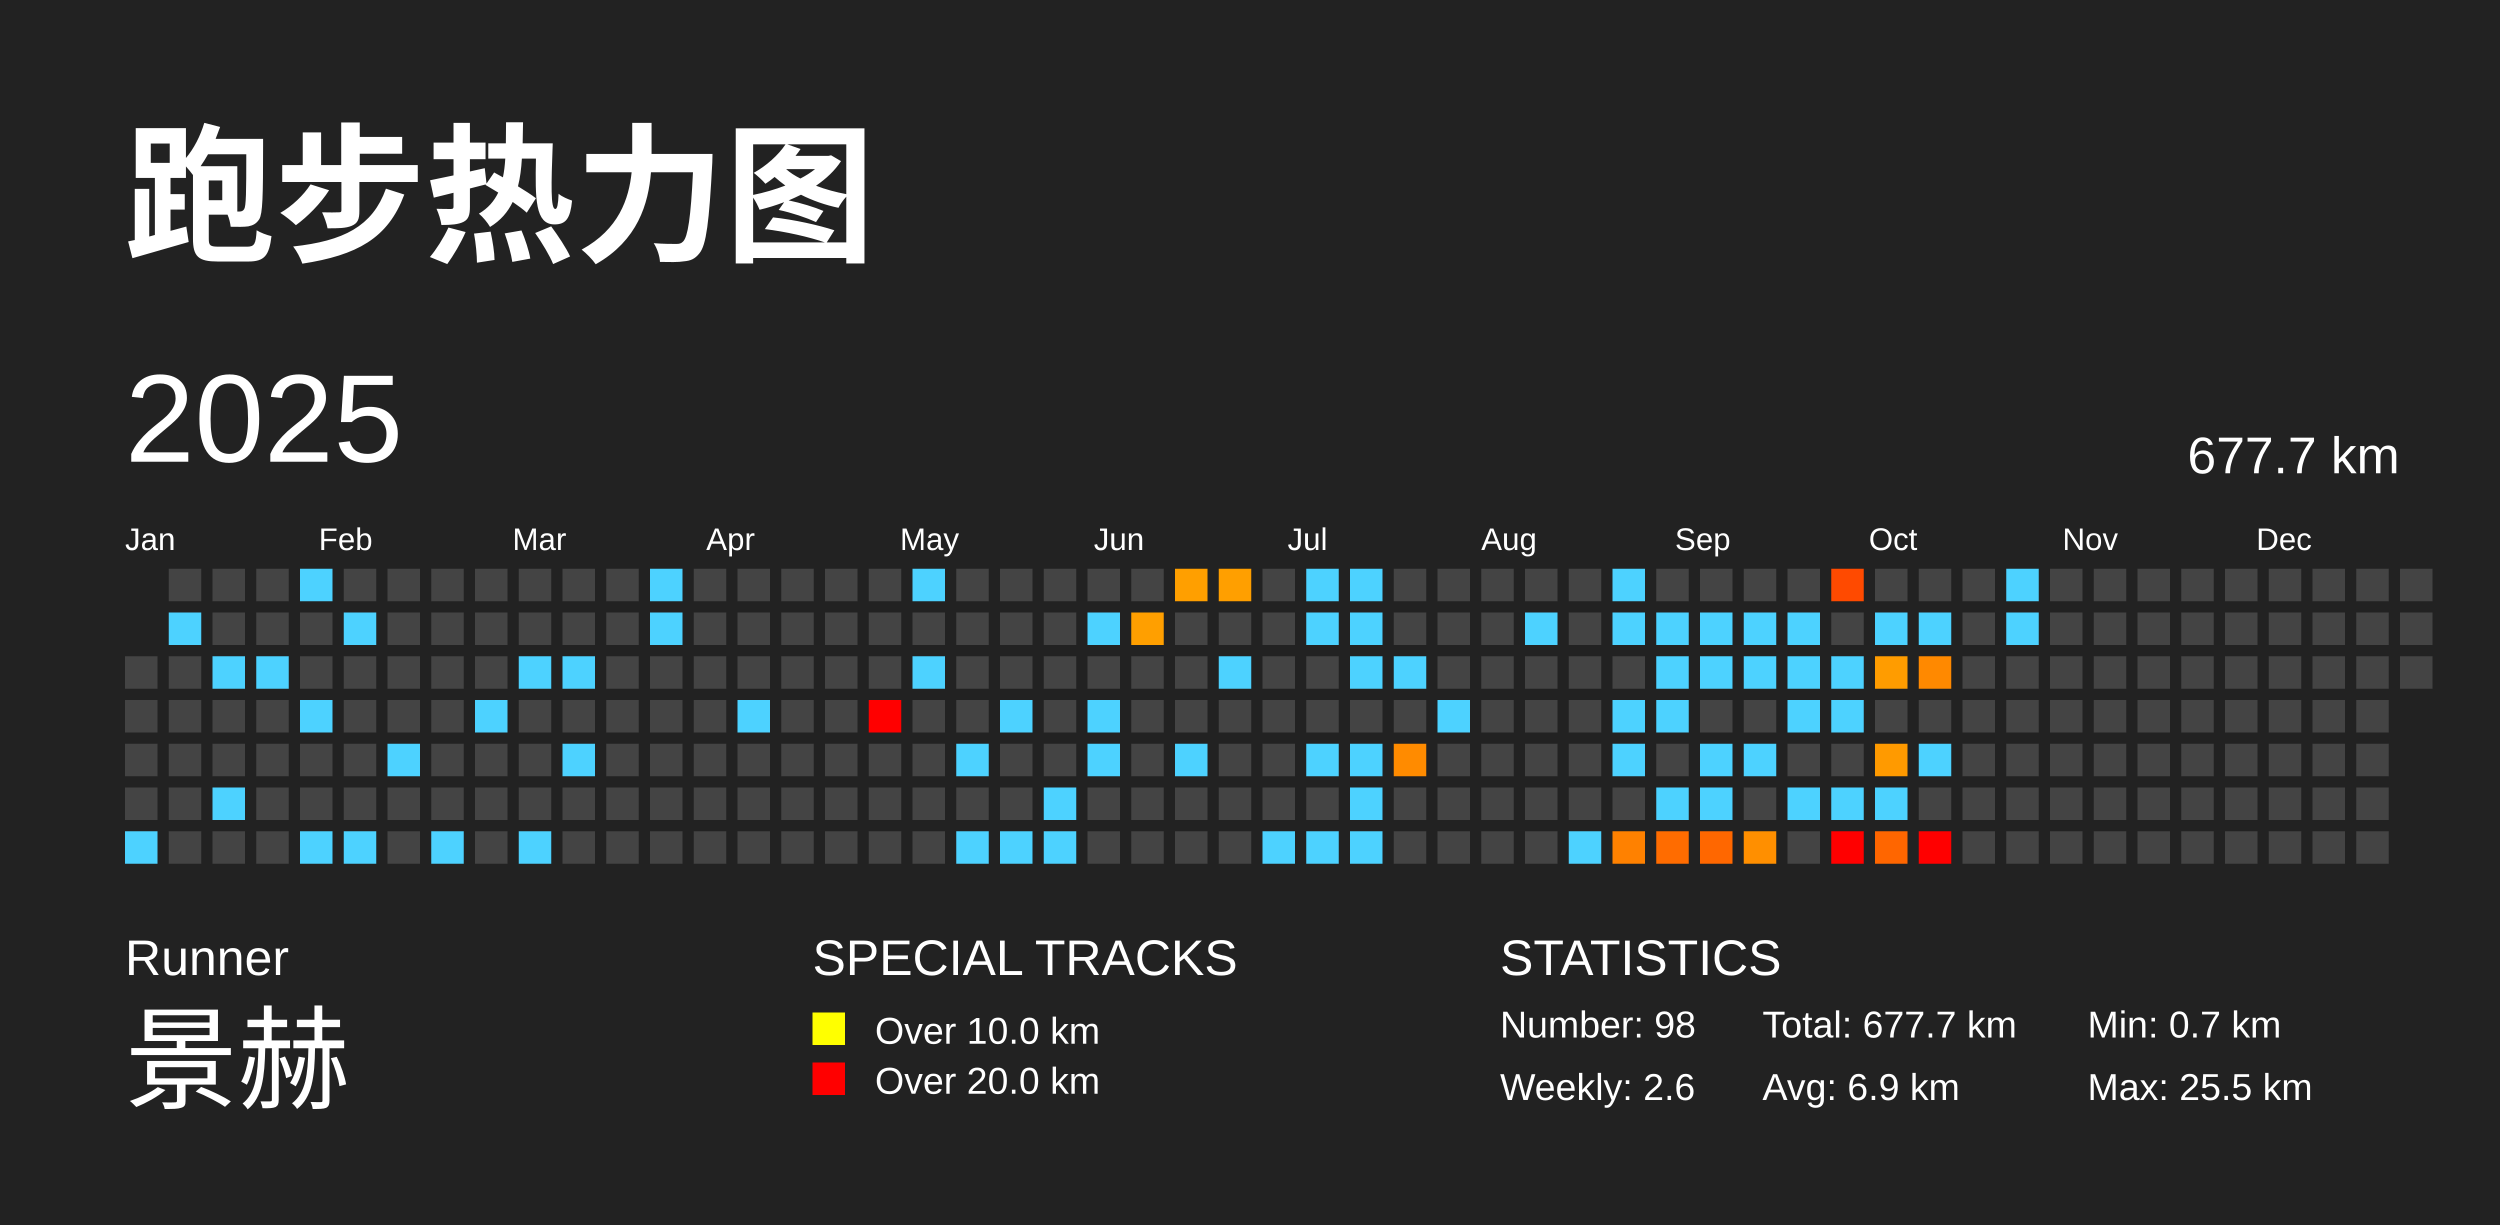
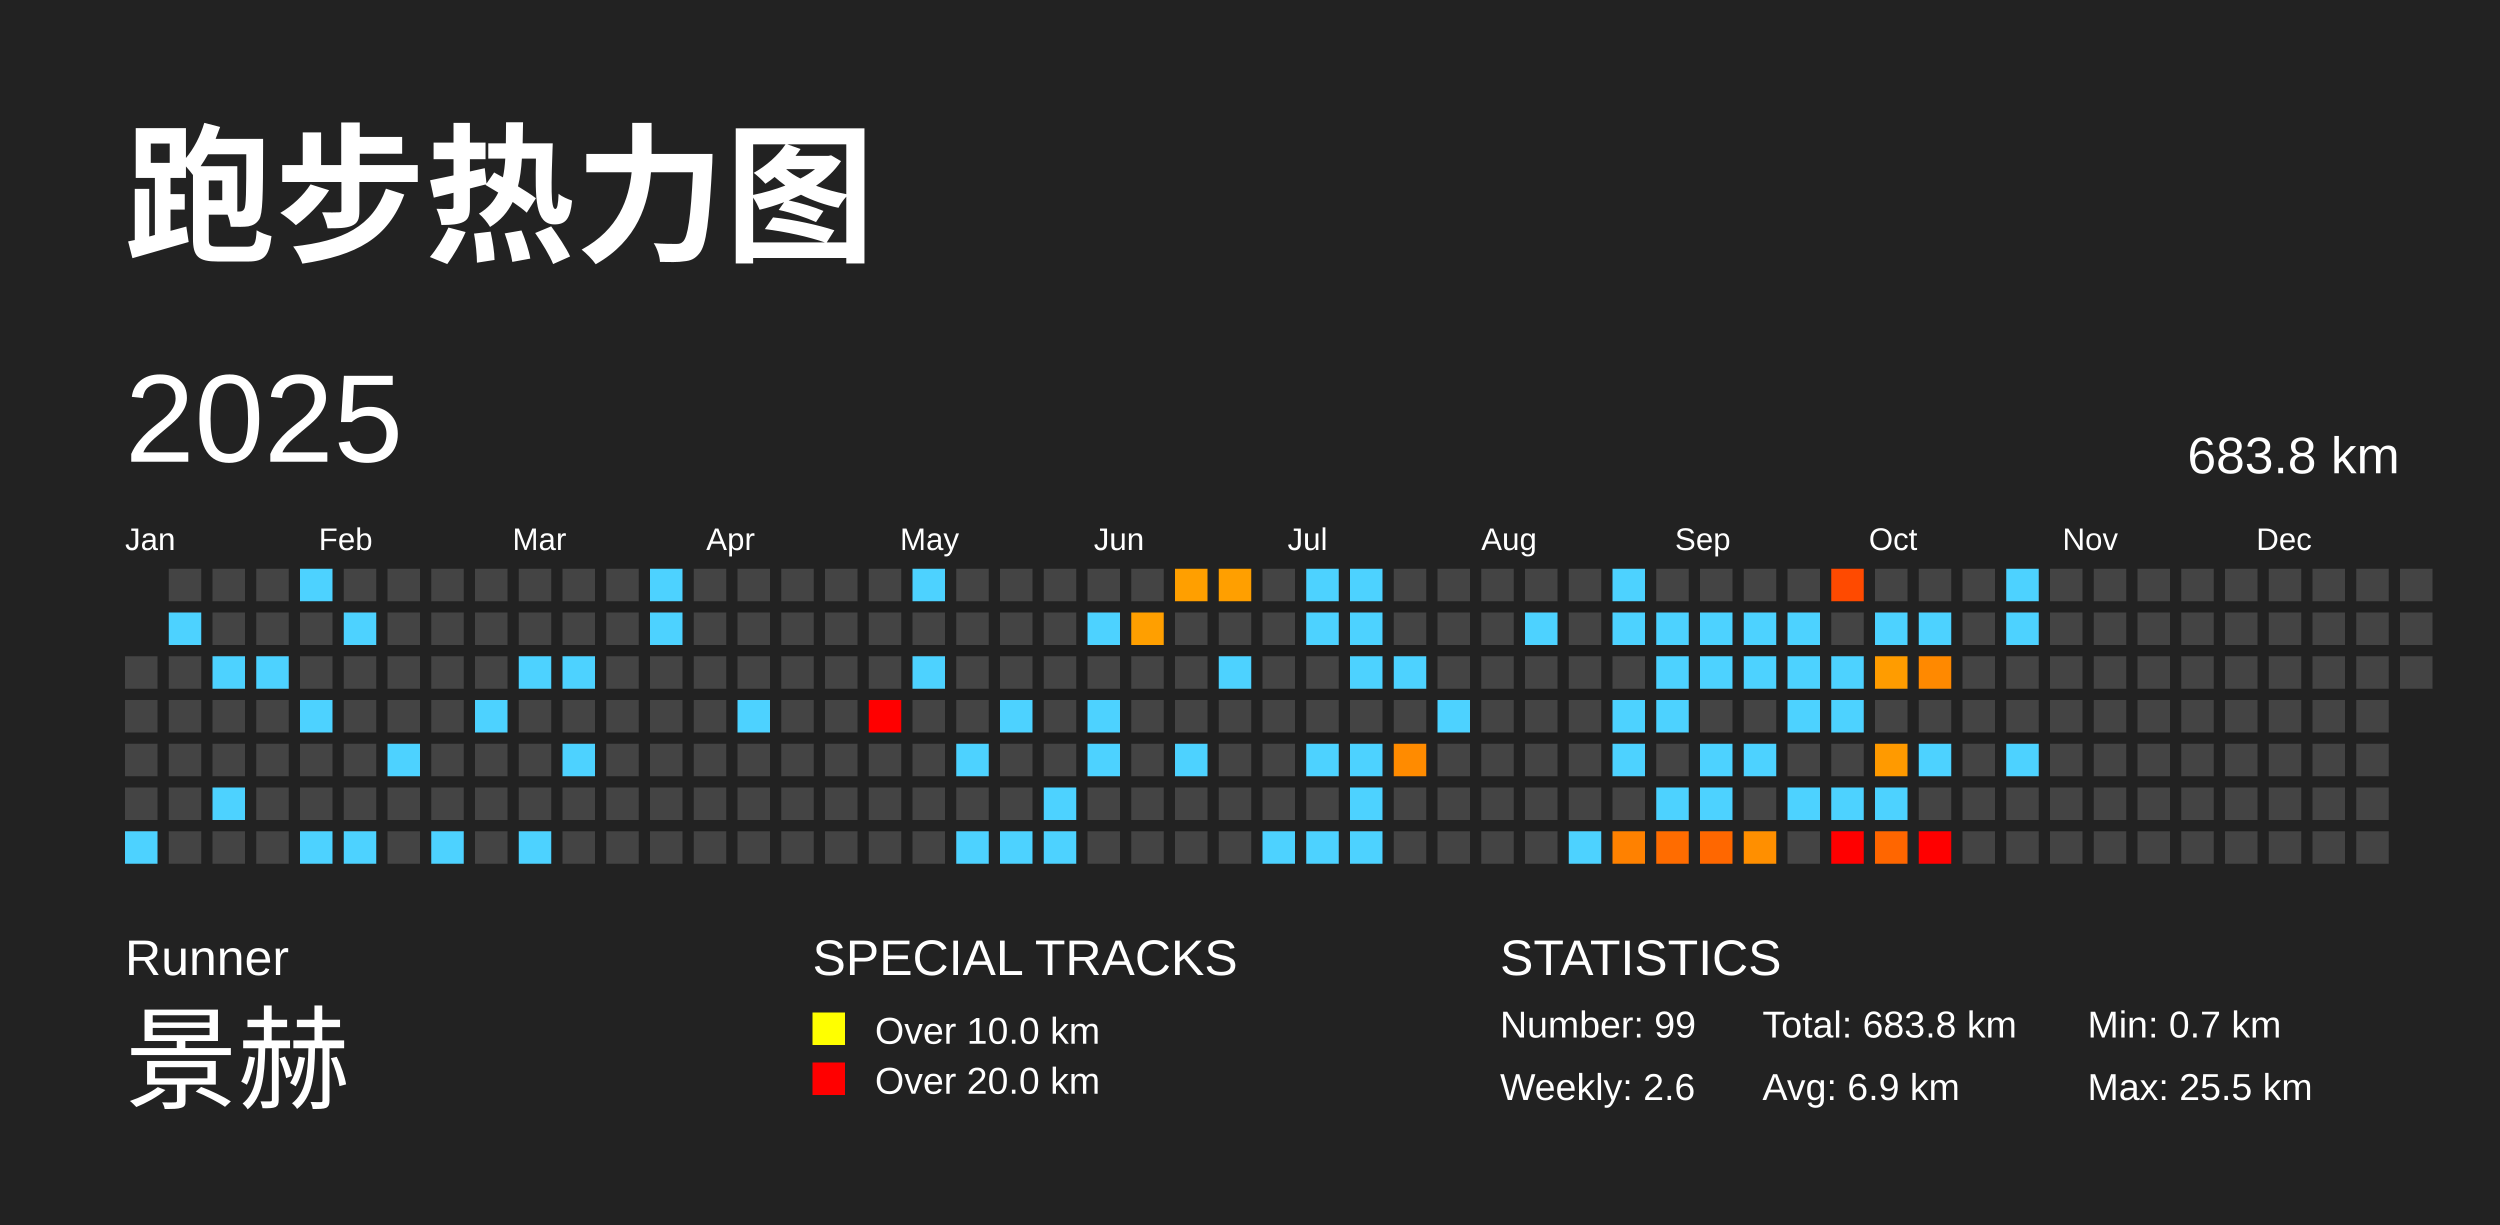
<svg xmlns="http://www.w3.org/2000/svg" baseProfile="full" height="98mm" version="1.1" viewBox="0,0,200,98" width="200mm">
  <defs />
  <rect fill="#222222" height="98" width="200" x="0" y="0" />
  <text fill="#FFFFFF" style="font-size:12px; font-family:Arial; font-weight:bold;" x="10" y="20">跑步热力图</text>
  <text fill="#FFFFFF" style="font-size:4px; font-family:Arial" x="10" y="78">Runner</text>
  <text fill="#FFFFFF" style="font-size:9px; font-family:Arial" x="10" y="88">景赫</text>
  <text fill="#FFFFFF" style="font-size:4px; font-family:Arial" x="65" y="78">SPECIAL TRACKS</text>
  <rect fill="yellow" height="2.6" width="2.6" x="65" y="81" />
  <text fill="#FFFFFF" style="font-size:3px; font-family:Arial" x="70" y="83.5">Over 10.0 km</text>
  <rect fill="red" height="2.6" width="2.6" x="65" y="85" />
  <text fill="#FFFFFF" style="font-size:3px; font-family:Arial" x="70" y="87.5">Over 20.0 km</text>
  <text fill="#FFFFFF" style="font-size:4px; font-family:Arial" x="120" y="78">STATISTICS</text>
-   <text fill="#FFFFFF" style="font-size:3px; font-family:Arial" x="120" y="83">Number: 98</text>
+   <text fill="#FFFFFF" style="font-size:3px; font-family:Arial" x="120" y="83">Number: 99</text>
  <text fill="#FFFFFF" style="font-size:3px; font-family:Arial" x="120" y="88">Weekly: 2.6</text>
-   <text fill="#FFFFFF" style="font-size:3px; font-family:Arial" x="141" y="83">Total: 677.7 km</text>
+   <text fill="#FFFFFF" style="font-size:3px; font-family:Arial" x="141" y="83">Total: 683.8 km</text>
  <text fill="#FFFFFF" style="font-size:3px; font-family:Arial" x="141" y="88">Avg: 6.9 km</text>
  <text fill="#FFFFFF" style="font-size:3px; font-family:Arial" x="167" y="83">Min: 0.7 km</text>
  <text fill="#FFFFFF" style="font-size:3px; font-family:Arial" x="167" y="88">Max: 25.5 km</text>
  <text dominant-baseline="hanging" fill="#FFFFFF" style="font-size:10.0px; font-family:Arial;" x="10" y="30">2025</text>
-   <text dominant-baseline="hanging" fill="#FFFFFF" style="font-size:4.125px; font-family:Arial;" x="175" y="35">677.7 km</text>
+   <text dominant-baseline="hanging" fill="#FFFFFF" style="font-size:4.125px; font-family:Arial;" x="175" y="35">683.8 km</text>
  <text fill="#FFFFFF" style="font-size:2.5px; font-family:Arial" x="10.0" y="44">Jan</text>
  <text fill="#FFFFFF" style="font-size:2.5px; font-family:Arial" x="25.5" y="44">Feb</text>
  <text fill="#FFFFFF" style="font-size:2.5px; font-family:Arial" x="41.0" y="44">Mar</text>
  <text fill="#FFFFFF" style="font-size:2.5px; font-family:Arial" x="56.5" y="44">Apr</text>
  <text fill="#FFFFFF" style="font-size:2.5px; font-family:Arial" x="72.0" y="44">May</text>
  <text fill="#FFFFFF" style="font-size:2.5px; font-family:Arial" x="87.5" y="44">Jun</text>
  <text fill="#FFFFFF" style="font-size:2.5px; font-family:Arial" x="103.0" y="44">Jul</text>
  <text fill="#FFFFFF" style="font-size:2.5px; font-family:Arial" x="118.5" y="44">Aug</text>
  <text fill="#FFFFFF" style="font-size:2.5px; font-family:Arial" x="134.0" y="44">Sep</text>
  <text fill="#FFFFFF" style="font-size:2.5px; font-family:Arial" x="149.5" y="44">Oct</text>
  <text fill="#FFFFFF" style="font-size:2.5px; font-family:Arial" x="165.0" y="44">Nov</text>
  <text fill="#FFFFFF" style="font-size:2.5px; font-family:Arial" x="180.5" y="44">Dec</text>
  <rect fill="#444444" height="2.6" width="2.6" x="10.0" y="52.5" />
  <rect fill="#444444" height="2.6" width="2.6" x="10.0" y="56.0" />
  <rect fill="#444444" height="2.6" width="2.6" x="10.0" y="59.5" />
  <rect fill="#444444" height="2.6" width="2.6" x="10.0" y="63.0" />
  <rect fill="#4dd2ff" height="2.6" width="2.6" x="10.0" y="66.5" />
  <rect fill="#444444" height="2.6" width="2.6" x="13.5" y="45.5" />
  <rect fill="#4dd2ff" height="2.6" width="2.6" x="13.5" y="49.0" />
  <rect fill="#444444" height="2.6" width="2.6" x="13.5" y="52.5" />
  <rect fill="#444444" height="2.6" width="2.6" x="13.5" y="56.0" />
  <rect fill="#444444" height="2.6" width="2.6" x="13.5" y="59.5" />
  <rect fill="#444444" height="2.6" width="2.6" x="13.5" y="63.0" />
  <rect fill="#444444" height="2.6" width="2.6" x="13.5" y="66.5" />
  <rect fill="#444444" height="2.6" width="2.6" x="17.0" y="45.5" />
  <rect fill="#444444" height="2.6" width="2.6" x="17.0" y="49.0" />
  <rect fill="#4dd2ff" height="2.6" width="2.6" x="17.0" y="52.5" />
  <rect fill="#444444" height="2.6" width="2.6" x="17.0" y="56.0" />
  <rect fill="#444444" height="2.6" width="2.6" x="17.0" y="59.5" />
  <rect fill="#4dd2ff" height="2.6" width="2.6" x="17.0" y="63.0" />
  <rect fill="#444444" height="2.6" width="2.6" x="17.0" y="66.5" />
  <rect fill="#444444" height="2.6" width="2.6" x="20.5" y="45.5" />
  <rect fill="#444444" height="2.6" width="2.6" x="20.5" y="49.0" />
  <rect fill="#4dd2ff" height="2.6" width="2.6" x="20.5" y="52.5" />
  <rect fill="#444444" height="2.6" width="2.6" x="20.5" y="56.0" />
  <rect fill="#444444" height="2.6" width="2.6" x="20.5" y="59.5" />
  <rect fill="#444444" height="2.6" width="2.6" x="20.5" y="63.0" />
  <rect fill="#444444" height="2.6" width="2.6" x="20.5" y="66.5" />
  <rect fill="#4dd2ff" height="2.6" width="2.6" x="24.0" y="45.5" />
  <rect fill="#444444" height="2.6" width="2.6" x="24.0" y="49.0" />
  <rect fill="#444444" height="2.6" width="2.6" x="24.0" y="52.5" />
  <rect fill="#4dd2ff" height="2.6" width="2.6" x="24.0" y="56.0" />
  <rect fill="#444444" height="2.6" width="2.6" x="24.0" y="59.5" />
  <rect fill="#444444" height="2.6" width="2.6" x="24.0" y="63.0" />
  <rect fill="#4dd2ff" height="2.6" width="2.6" x="24.0" y="66.5" />
  <rect fill="#444444" height="2.6" width="2.6" x="27.5" y="45.5" />
  <rect fill="#4dd2ff" height="2.6" width="2.6" x="27.5" y="49.0" />
  <rect fill="#444444" height="2.6" width="2.6" x="27.5" y="52.5" />
  <rect fill="#444444" height="2.6" width="2.6" x="27.5" y="56.0" />
  <rect fill="#444444" height="2.6" width="2.6" x="27.5" y="59.5" />
  <rect fill="#444444" height="2.6" width="2.6" x="27.5" y="63.0" />
  <rect fill="#4dd2ff" height="2.6" width="2.6" x="27.5" y="66.5" />
  <rect fill="#444444" height="2.6" width="2.6" x="31.0" y="45.5" />
  <rect fill="#444444" height="2.6" width="2.6" x="31.0" y="49.0" />
  <rect fill="#444444" height="2.6" width="2.6" x="31.0" y="52.5" />
  <rect fill="#444444" height="2.6" width="2.6" x="31.0" y="56.0" />
  <rect fill="#4dd2ff" height="2.6" width="2.6" x="31.0" y="59.5" />
  <rect fill="#444444" height="2.6" width="2.6" x="31.0" y="63.0" />
  <rect fill="#444444" height="2.6" width="2.6" x="31.0" y="66.5" />
  <rect fill="#444444" height="2.6" width="2.6" x="34.5" y="45.5" />
  <rect fill="#444444" height="2.6" width="2.6" x="34.5" y="49.0" />
  <rect fill="#444444" height="2.6" width="2.6" x="34.5" y="52.5" />
  <rect fill="#444444" height="2.6" width="2.6" x="34.5" y="56.0" />
  <rect fill="#444444" height="2.6" width="2.6" x="34.5" y="59.5" />
  <rect fill="#444444" height="2.6" width="2.6" x="34.5" y="63.0" />
  <rect fill="#4dd2ff" height="2.6" width="2.6" x="34.5" y="66.5" />
  <rect fill="#444444" height="2.6" width="2.6" x="38.0" y="45.5" />
  <rect fill="#444444" height="2.6" width="2.6" x="38.0" y="49.0" />
  <rect fill="#444444" height="2.6" width="2.6" x="38.0" y="52.5" />
  <rect fill="#4dd2ff" height="2.6" width="2.6" x="38.0" y="56.0" />
  <rect fill="#444444" height="2.6" width="2.6" x="38.0" y="59.5" />
  <rect fill="#444444" height="2.6" width="2.6" x="38.0" y="63.0" />
  <rect fill="#444444" height="2.6" width="2.6" x="38.0" y="66.5" />
  <rect fill="#444444" height="2.6" width="2.6" x="41.5" y="45.5" />
  <rect fill="#444444" height="2.6" width="2.6" x="41.5" y="49.0" />
  <rect fill="#4dd2ff" height="2.6" width="2.6" x="41.5" y="52.5" />
  <rect fill="#444444" height="2.6" width="2.6" x="41.5" y="56.0" />
  <rect fill="#444444" height="2.6" width="2.6" x="41.5" y="59.5" />
  <rect fill="#444444" height="2.6" width="2.6" x="41.5" y="63.0" />
  <rect fill="#4dd2ff" height="2.6" width="2.6" x="41.5" y="66.5" />
  <rect fill="#444444" height="2.6" width="2.6" x="45.0" y="45.5" />
  <rect fill="#444444" height="2.6" width="2.6" x="45.0" y="49.0" />
  <rect fill="#4dd2ff" height="2.6" width="2.6" x="45.0" y="52.5" />
  <rect fill="#444444" height="2.6" width="2.6" x="45.0" y="56.0" />
  <rect fill="#4dd2ff" height="2.6" width="2.6" x="45.0" y="59.5" />
  <rect fill="#444444" height="2.6" width="2.6" x="45.0" y="63.0" />
  <rect fill="#444444" height="2.6" width="2.6" x="45.0" y="66.5" />
  <rect fill="#444444" height="2.6" width="2.6" x="48.5" y="45.5" />
  <rect fill="#444444" height="2.6" width="2.6" x="48.5" y="49.0" />
  <rect fill="#444444" height="2.6" width="2.6" x="48.5" y="52.5" />
  <rect fill="#444444" height="2.6" width="2.6" x="48.5" y="56.0" />
  <rect fill="#444444" height="2.6" width="2.6" x="48.5" y="59.5" />
  <rect fill="#444444" height="2.6" width="2.6" x="48.5" y="63.0" />
  <rect fill="#444444" height="2.6" width="2.6" x="48.5" y="66.5" />
  <rect fill="#4dd2ff" height="2.6" width="2.6" x="52.0" y="45.5" />
  <rect fill="#4dd2ff" height="2.6" width="2.6" x="52.0" y="49.0" />
  <rect fill="#444444" height="2.6" width="2.6" x="52.0" y="52.5" />
  <rect fill="#444444" height="2.6" width="2.6" x="52.0" y="56.0" />
  <rect fill="#444444" height="2.6" width="2.6" x="52.0" y="59.5" />
  <rect fill="#444444" height="2.6" width="2.6" x="52.0" y="63.0" />
  <rect fill="#444444" height="2.6" width="2.6" x="52.0" y="66.5" />
  <rect fill="#444444" height="2.6" width="2.6" x="55.5" y="45.5" />
  <rect fill="#444444" height="2.6" width="2.6" x="55.5" y="49.0" />
  <rect fill="#444444" height="2.6" width="2.6" x="55.5" y="52.5" />
  <rect fill="#444444" height="2.6" width="2.6" x="55.5" y="56.0" />
  <rect fill="#444444" height="2.6" width="2.6" x="55.5" y="59.5" />
  <rect fill="#444444" height="2.6" width="2.6" x="55.5" y="63.0" />
  <rect fill="#444444" height="2.6" width="2.6" x="55.5" y="66.5" />
  <rect fill="#444444" height="2.6" width="2.6" x="59.0" y="45.5" />
  <rect fill="#444444" height="2.6" width="2.6" x="59.0" y="49.0" />
  <rect fill="#444444" height="2.6" width="2.6" x="59.0" y="52.5" />
  <rect fill="#4dd2ff" height="2.6" width="2.6" x="59.0" y="56.0" />
  <rect fill="#444444" height="2.6" width="2.6" x="59.0" y="59.5" />
  <rect fill="#444444" height="2.6" width="2.6" x="59.0" y="63.0" />
  <rect fill="#444444" height="2.6" width="2.6" x="59.0" y="66.5" />
  <rect fill="#444444" height="2.6" width="2.6" x="62.5" y="45.5" />
  <rect fill="#444444" height="2.6" width="2.6" x="62.5" y="49.0" />
  <rect fill="#444444" height="2.6" width="2.6" x="62.5" y="52.5" />
  <rect fill="#444444" height="2.6" width="2.6" x="62.5" y="56.0" />
  <rect fill="#444444" height="2.6" width="2.6" x="62.5" y="59.5" />
  <rect fill="#444444" height="2.6" width="2.6" x="62.5" y="63.0" />
  <rect fill="#444444" height="2.6" width="2.6" x="62.5" y="66.5" />
  <rect fill="#444444" height="2.6" width="2.6" x="66.0" y="45.5" />
  <rect fill="#444444" height="2.6" width="2.6" x="66.0" y="49.0" />
  <rect fill="#444444" height="2.6" width="2.6" x="66.0" y="52.5" />
  <rect fill="#444444" height="2.6" width="2.6" x="66.0" y="56.0" />
  <rect fill="#444444" height="2.6" width="2.6" x="66.0" y="59.5" />
  <rect fill="#444444" height="2.6" width="2.6" x="66.0" y="63.0" />
  <rect fill="#444444" height="2.6" width="2.6" x="66.0" y="66.5" />
  <rect fill="#444444" height="2.6" width="2.6" x="69.5" y="45.5" />
  <rect fill="#444444" height="2.6" width="2.6" x="69.5" y="49.0" />
  <rect fill="#444444" height="2.6" width="2.6" x="69.5" y="52.5" />
  <rect fill="red" height="2.6" width="2.6" x="69.5" y="56.0" />
  <rect fill="#444444" height="2.6" width="2.6" x="69.5" y="59.5" />
  <rect fill="#444444" height="2.6" width="2.6" x="69.5" y="63.0" />
  <rect fill="#444444" height="2.6" width="2.6" x="69.5" y="66.5" />
  <rect fill="#4dd2ff" height="2.6" width="2.6" x="73.0" y="45.5" />
  <rect fill="#444444" height="2.6" width="2.6" x="73.0" y="49.0" />
  <rect fill="#4dd2ff" height="2.6" width="2.6" x="73.0" y="52.5" />
  <rect fill="#444444" height="2.6" width="2.6" x="73.0" y="56.0" />
  <rect fill="#444444" height="2.6" width="2.6" x="73.0" y="59.5" />
  <rect fill="#444444" height="2.6" width="2.6" x="73.0" y="63.0" />
  <rect fill="#444444" height="2.6" width="2.6" x="73.0" y="66.5" />
  <rect fill="#444444" height="2.6" width="2.6" x="76.5" y="45.5" />
  <rect fill="#444444" height="2.6" width="2.6" x="76.5" y="49.0" />
  <rect fill="#444444" height="2.6" width="2.6" x="76.5" y="52.5" />
  <rect fill="#444444" height="2.6" width="2.6" x="76.5" y="56.0" />
  <rect fill="#4dd2ff" height="2.6" width="2.6" x="76.5" y="59.5" />
  <rect fill="#444444" height="2.6" width="2.6" x="76.5" y="63.0" />
  <rect fill="#4dd2ff" height="2.6" width="2.6" x="76.5" y="66.5" />
  <rect fill="#444444" height="2.6" width="2.6" x="80.0" y="45.5" />
  <rect fill="#444444" height="2.6" width="2.6" x="80.0" y="49.0" />
  <rect fill="#444444" height="2.6" width="2.6" x="80.0" y="52.5" />
  <rect fill="#4dd2ff" height="2.6" width="2.6" x="80.0" y="56.0" />
  <rect fill="#444444" height="2.6" width="2.6" x="80.0" y="59.5" />
  <rect fill="#444444" height="2.6" width="2.6" x="80.0" y="63.0" />
  <rect fill="#4dd2ff" height="2.6" width="2.6" x="80.0" y="66.5" />
  <rect fill="#444444" height="2.6" width="2.6" x="83.5" y="45.5" />
  <rect fill="#444444" height="2.6" width="2.6" x="83.5" y="49.0" />
  <rect fill="#444444" height="2.6" width="2.6" x="83.5" y="52.5" />
  <rect fill="#444444" height="2.6" width="2.6" x="83.5" y="56.0" />
  <rect fill="#444444" height="2.6" width="2.6" x="83.5" y="59.5" />
  <rect fill="#4dd2ff" height="2.6" width="2.6" x="83.5" y="63.0" />
  <rect fill="#4dd2ff" height="2.6" width="2.6" x="83.5" y="66.5" />
  <rect fill="#444444" height="2.6" width="2.6" x="87.0" y="45.5" />
  <rect fill="#4dd2ff" height="2.6" width="2.6" x="87.0" y="49.0" />
  <rect fill="#444444" height="2.6" width="2.6" x="87.0" y="52.5" />
  <rect fill="#4dd2ff" height="2.6" width="2.6" x="87.0" y="56.0" />
  <rect fill="#4dd2ff" height="2.6" width="2.6" x="87.0" y="59.5" />
  <rect fill="#444444" height="2.6" width="2.6" x="87.0" y="63.0" />
  <rect fill="#444444" height="2.6" width="2.6" x="87.0" y="66.5" />
  <rect fill="#444444" height="2.6" width="2.6" x="90.5" y="45.5" />
  <rect fill="#ff9f00" height="2.6" width="2.6" x="90.5" y="49.0" />
  <rect fill="#444444" height="2.6" width="2.6" x="90.5" y="52.5" />
  <rect fill="#444444" height="2.6" width="2.6" x="90.5" y="56.0" />
  <rect fill="#444444" height="2.6" width="2.6" x="90.5" y="59.5" />
  <rect fill="#444444" height="2.6" width="2.6" x="90.5" y="63.0" />
  <rect fill="#444444" height="2.6" width="2.6" x="90.5" y="66.5" />
  <rect fill="#ff9f00" height="2.6" width="2.6" x="94.0" y="45.5" />
  <rect fill="#444444" height="2.6" width="2.6" x="94.0" y="49.0" />
  <rect fill="#444444" height="2.6" width="2.6" x="94.0" y="52.5" />
  <rect fill="#444444" height="2.6" width="2.6" x="94.0" y="56.0" />
  <rect fill="#4dd2ff" height="2.6" width="2.6" x="94.0" y="59.5" />
  <rect fill="#444444" height="2.6" width="2.6" x="94.0" y="63.0" />
  <rect fill="#444444" height="2.6" width="2.6" x="94.0" y="66.5" />
  <rect fill="#ff9f00" height="2.6" width="2.6" x="97.5" y="45.5" />
  <rect fill="#444444" height="2.6" width="2.6" x="97.5" y="49.0" />
  <rect fill="#4dd2ff" height="2.6" width="2.6" x="97.5" y="52.5" />
  <rect fill="#444444" height="2.6" width="2.6" x="97.5" y="56.0" />
  <rect fill="#444444" height="2.6" width="2.6" x="97.5" y="59.5" />
  <rect fill="#444444" height="2.6" width="2.6" x="97.5" y="63.0" />
  <rect fill="#444444" height="2.6" width="2.6" x="97.5" y="66.5" />
  <rect fill="#444444" height="2.6" width="2.6" x="101.0" y="45.5" />
  <rect fill="#444444" height="2.6" width="2.6" x="101.0" y="49.0" />
  <rect fill="#444444" height="2.6" width="2.6" x="101.0" y="52.5" />
  <rect fill="#444444" height="2.6" width="2.6" x="101.0" y="56.0" />
  <rect fill="#444444" height="2.6" width="2.6" x="101.0" y="59.5" />
  <rect fill="#444444" height="2.6" width="2.6" x="101.0" y="63.0" />
  <rect fill="#4dd2ff" height="2.6" width="2.6" x="101.0" y="66.5" />
  <rect fill="#4dd2ff" height="2.6" width="2.6" x="104.5" y="45.5" />
  <rect fill="#4dd2ff" height="2.6" width="2.6" x="104.5" y="49.0" />
  <rect fill="#444444" height="2.6" width="2.6" x="104.5" y="52.5" />
  <rect fill="#444444" height="2.6" width="2.6" x="104.5" y="56.0" />
  <rect fill="#4dd2ff" height="2.6" width="2.6" x="104.5" y="59.5" />
  <rect fill="#444444" height="2.6" width="2.6" x="104.5" y="63.0" />
  <rect fill="#4dd2ff" height="2.6" width="2.6" x="104.5" y="66.5" />
  <rect fill="#4dd2ff" height="2.6" width="2.6" x="108.0" y="45.5" />
  <rect fill="#4dd2ff" height="2.6" width="2.6" x="108.0" y="49.0" />
  <rect fill="#4dd2ff" height="2.6" width="2.6" x="108.0" y="52.5" />
  <rect fill="#444444" height="2.6" width="2.6" x="108.0" y="56.0" />
  <rect fill="#4dd2ff" height="2.6" width="2.6" x="108.0" y="59.5" />
  <rect fill="#4dd2ff" height="2.6" width="2.6" x="108.0" y="63.0" />
  <rect fill="#4dd2ff" height="2.6" width="2.6" x="108.0" y="66.5" />
  <rect fill="#444444" height="2.6" width="2.6" x="111.5" y="45.5" />
  <rect fill="#444444" height="2.6" width="2.6" x="111.5" y="49.0" />
  <rect fill="#4dd2ff" height="2.6" width="2.6" x="111.5" y="52.5" />
  <rect fill="#444444" height="2.6" width="2.6" x="111.5" y="56.0" />
  <rect fill="#ff8b00" height="2.6" width="2.6" x="111.5" y="59.5" />
  <rect fill="#444444" height="2.6" width="2.6" x="111.5" y="63.0" />
  <rect fill="#444444" height="2.6" width="2.6" x="111.5" y="66.5" />
  <rect fill="#444444" height="2.6" width="2.6" x="115.0" y="45.5" />
  <rect fill="#444444" height="2.6" width="2.6" x="115.0" y="49.0" />
  <rect fill="#444444" height="2.6" width="2.6" x="115.0" y="52.5" />
  <rect fill="#4dd2ff" height="2.6" width="2.6" x="115.0" y="56.0" />
  <rect fill="#444444" height="2.6" width="2.6" x="115.0" y="59.5" />
  <rect fill="#444444" height="2.6" width="2.6" x="115.0" y="63.0" />
  <rect fill="#444444" height="2.6" width="2.6" x="115.0" y="66.5" />
  <rect fill="#444444" height="2.6" width="2.6" x="118.5" y="45.5" />
  <rect fill="#444444" height="2.6" width="2.6" x="118.5" y="49.0" />
  <rect fill="#444444" height="2.6" width="2.6" x="118.5" y="52.5" />
  <rect fill="#444444" height="2.6" width="2.6" x="118.5" y="56.0" />
  <rect fill="#444444" height="2.6" width="2.6" x="118.5" y="59.5" />
  <rect fill="#444444" height="2.6" width="2.6" x="118.5" y="63.0" />
  <rect fill="#444444" height="2.6" width="2.6" x="118.5" y="66.5" />
  <rect fill="#444444" height="2.6" width="2.6" x="122.0" y="45.5" />
  <rect fill="#4dd2ff" height="2.6" width="2.6" x="122.0" y="49.0" />
  <rect fill="#444444" height="2.6" width="2.6" x="122.0" y="52.5" />
  <rect fill="#444444" height="2.6" width="2.6" x="122.0" y="56.0" />
  <rect fill="#444444" height="2.6" width="2.6" x="122.0" y="59.5" />
  <rect fill="#444444" height="2.6" width="2.6" x="122.0" y="63.0" />
  <rect fill="#444444" height="2.6" width="2.6" x="122.0" y="66.5" />
  <rect fill="#444444" height="2.6" width="2.6" x="125.5" y="45.5" />
  <rect fill="#444444" height="2.6" width="2.6" x="125.5" y="49.0" />
  <rect fill="#444444" height="2.6" width="2.6" x="125.5" y="52.5" />
  <rect fill="#444444" height="2.6" width="2.6" x="125.5" y="56.0" />
  <rect fill="#444444" height="2.6" width="2.6" x="125.5" y="59.5" />
  <rect fill="#444444" height="2.6" width="2.6" x="125.5" y="63.0" />
  <rect fill="#4dd2ff" height="2.6" width="2.6" x="125.5" y="66.5" />
  <rect fill="#4dd2ff" height="2.6" width="2.6" x="129.0" y="45.5" />
  <rect fill="#4dd2ff" height="2.6" width="2.6" x="129.0" y="49.0" />
  <rect fill="#444444" height="2.6" width="2.6" x="129.0" y="52.5" />
  <rect fill="#4dd2ff" height="2.6" width="2.6" x="129.0" y="56.0" />
  <rect fill="#4dd2ff" height="2.6" width="2.6" x="129.0" y="59.5" />
  <rect fill="#444444" height="2.6" width="2.6" x="129.0" y="63.0" />
  <rect fill="#ff8100" height="2.6" width="2.6" x="129.0" y="66.5" />
  <rect fill="#444444" height="2.6" width="2.6" x="132.5" y="45.5" />
  <rect fill="#4dd2ff" height="2.6" width="2.6" x="132.5" y="49.0" />
  <rect fill="#4dd2ff" height="2.6" width="2.6" x="132.5" y="52.5" />
  <rect fill="#4dd2ff" height="2.6" width="2.6" x="132.5" y="56.0" />
  <rect fill="#444444" height="2.6" width="2.6" x="132.5" y="59.5" />
  <rect fill="#4dd2ff" height="2.6" width="2.6" x="132.5" y="63.0" />
  <rect fill="#ff6c00" height="2.6" width="2.6" x="132.5" y="66.5" />
  <rect fill="#444444" height="2.6" width="2.6" x="136.0" y="45.5" />
  <rect fill="#4dd2ff" height="2.6" width="2.6" x="136.0" y="49.0" />
  <rect fill="#4dd2ff" height="2.6" width="2.6" x="136.0" y="52.5" />
  <rect fill="#444444" height="2.6" width="2.6" x="136.0" y="56.0" />
  <rect fill="#4dd2ff" height="2.6" width="2.6" x="136.0" y="59.5" />
  <rect fill="#4dd2ff" height="2.6" width="2.6" x="136.0" y="63.0" />
  <rect fill="#ff6700" height="2.6" width="2.6" x="136.0" y="66.5" />
  <rect fill="#444444" height="2.6" width="2.6" x="139.5" y="45.5" />
  <rect fill="#4dd2ff" height="2.6" width="2.6" x="139.5" y="49.0" />
  <rect fill="#4dd2ff" height="2.6" width="2.6" x="139.5" y="52.5" />
  <rect fill="#444444" height="2.6" width="2.6" x="139.5" y="56.0" />
  <rect fill="#4dd2ff" height="2.6" width="2.6" x="139.5" y="59.5" />
  <rect fill="#444444" height="2.6" width="2.6" x="139.5" y="63.0" />
  <rect fill="#ff8f00" height="2.6" width="2.6" x="139.5" y="66.5" />
  <rect fill="#444444" height="2.6" width="2.6" x="143.0" y="45.5" />
  <rect fill="#4dd2ff" height="2.6" width="2.6" x="143.0" y="49.0" />
  <rect fill="#4dd2ff" height="2.6" width="2.6" x="143.0" y="52.5" />
  <rect fill="#4dd2ff" height="2.6" width="2.6" x="143.0" y="56.0" />
  <rect fill="#444444" height="2.6" width="2.6" x="143.0" y="59.5" />
  <rect fill="#4dd2ff" height="2.6" width="2.6" x="143.0" y="63.0" />
  <rect fill="#444444" height="2.6" width="2.6" x="143.0" y="66.5" />
  <rect fill="#ff4a00" height="2.6" width="2.6" x="146.5" y="45.5" />
  <rect fill="#444444" height="2.6" width="2.6" x="146.5" y="49.0" />
  <rect fill="#4dd2ff" height="2.6" width="2.6" x="146.5" y="52.5" />
  <rect fill="#4dd2ff" height="2.6" width="2.6" x="146.5" y="56.0" />
  <rect fill="#444444" height="2.6" width="2.6" x="146.5" y="59.5" />
  <rect fill="#4dd2ff" height="2.6" width="2.6" x="146.5" y="63.0" />
  <rect fill="red" height="2.6" width="2.6" x="146.5" y="66.5" />
  <rect fill="#444444" height="2.6" width="2.6" x="150.0" y="45.5" />
  <rect fill="#4dd2ff" height="2.6" width="2.6" x="150.0" y="49.0" />
  <rect fill="#ff9c00" height="2.6" width="2.6" x="150.0" y="52.5" />
  <rect fill="#444444" height="2.6" width="2.6" x="150.0" y="56.0" />
  <rect fill="#ff9a00" height="2.6" width="2.6" x="150.0" y="59.5" />
  <rect fill="#4dd2ff" height="2.6" width="2.6" x="150.0" y="63.0" />
  <rect fill="#ff6600" height="2.6" width="2.6" x="150.0" y="66.5" />
  <rect fill="#444444" height="2.6" width="2.6" x="153.5" y="45.5" />
  <rect fill="#4dd2ff" height="2.6" width="2.6" x="153.5" y="49.0" />
  <rect fill="#ff8900" height="2.6" width="2.6" x="153.5" y="52.5" />
  <rect fill="#444444" height="2.6" width="2.6" x="153.5" y="56.0" />
  <rect fill="#4dd2ff" height="2.6" width="2.6" x="153.5" y="59.5" />
  <rect fill="#444444" height="2.6" width="2.6" x="153.5" y="63.0" />
  <rect fill="red" height="2.6" width="2.6" x="153.5" y="66.5" />
  <rect fill="#444444" height="2.6" width="2.6" x="157.0" y="45.5" />
  <rect fill="#444444" height="2.6" width="2.6" x="157.0" y="49.0" />
  <rect fill="#444444" height="2.6" width="2.6" x="157.0" y="52.5" />
  <rect fill="#444444" height="2.6" width="2.6" x="157.0" y="56.0" />
  <rect fill="#444444" height="2.6" width="2.6" x="157.0" y="59.5" />
  <rect fill="#444444" height="2.6" width="2.6" x="157.0" y="63.0" />
  <rect fill="#444444" height="2.6" width="2.6" x="157.0" y="66.5" />
  <rect fill="#4dd2ff" height="2.6" width="2.6" x="160.5" y="45.5" />
  <rect fill="#4dd2ff" height="2.6" width="2.6" x="160.5" y="49.0" />
  <rect fill="#444444" height="2.6" width="2.6" x="160.5" y="52.5" />
  <rect fill="#444444" height="2.6" width="2.6" x="160.5" y="56.0" />
-   <rect fill="#444444" height="2.6" width="2.6" x="160.5" y="59.5" />
+   <rect fill="#4dd2ff" height="2.6" width="2.6" x="160.5" y="59.5" />
  <rect fill="#444444" height="2.6" width="2.6" x="160.5" y="63.0" />
  <rect fill="#444444" height="2.6" width="2.6" x="160.5" y="66.5" />
  <rect fill="#444444" height="2.6" width="2.6" x="164.0" y="45.5" />
  <rect fill="#444444" height="2.6" width="2.6" x="164.0" y="49.0" />
  <rect fill="#444444" height="2.6" width="2.6" x="164.0" y="52.5" />
  <rect fill="#444444" height="2.6" width="2.6" x="164.0" y="56.0" />
  <rect fill="#444444" height="2.6" width="2.6" x="164.0" y="59.5" />
  <rect fill="#444444" height="2.6" width="2.6" x="164.0" y="63.0" />
  <rect fill="#444444" height="2.6" width="2.6" x="164.0" y="66.5" />
  <rect fill="#444444" height="2.6" width="2.6" x="167.5" y="45.5" />
  <rect fill="#444444" height="2.6" width="2.6" x="167.5" y="49.0" />
  <rect fill="#444444" height="2.6" width="2.6" x="167.5" y="52.5" />
  <rect fill="#444444" height="2.6" width="2.6" x="167.5" y="56.0" />
  <rect fill="#444444" height="2.6" width="2.6" x="167.5" y="59.5" />
  <rect fill="#444444" height="2.6" width="2.6" x="167.5" y="63.0" />
  <rect fill="#444444" height="2.6" width="2.6" x="167.5" y="66.5" />
  <rect fill="#444444" height="2.6" width="2.6" x="171.0" y="45.5" />
  <rect fill="#444444" height="2.6" width="2.6" x="171.0" y="49.0" />
  <rect fill="#444444" height="2.6" width="2.6" x="171.0" y="52.5" />
  <rect fill="#444444" height="2.6" width="2.6" x="171.0" y="56.0" />
  <rect fill="#444444" height="2.6" width="2.6" x="171.0" y="59.5" />
  <rect fill="#444444" height="2.6" width="2.6" x="171.0" y="63.0" />
  <rect fill="#444444" height="2.6" width="2.6" x="171.0" y="66.5" />
  <rect fill="#444444" height="2.6" width="2.6" x="174.5" y="45.5" />
  <rect fill="#444444" height="2.6" width="2.6" x="174.5" y="49.0" />
  <rect fill="#444444" height="2.6" width="2.6" x="174.5" y="52.5" />
  <rect fill="#444444" height="2.6" width="2.6" x="174.5" y="56.0" />
  <rect fill="#444444" height="2.6" width="2.6" x="174.5" y="59.5" />
  <rect fill="#444444" height="2.6" width="2.6" x="174.5" y="63.0" />
  <rect fill="#444444" height="2.6" width="2.6" x="174.5" y="66.5" />
  <rect fill="#444444" height="2.6" width="2.6" x="178.0" y="45.5" />
  <rect fill="#444444" height="2.6" width="2.6" x="178.0" y="49.0" />
  <rect fill="#444444" height="2.6" width="2.6" x="178.0" y="52.5" />
  <rect fill="#444444" height="2.6" width="2.6" x="178.0" y="56.0" />
  <rect fill="#444444" height="2.6" width="2.6" x="178.0" y="59.5" />
  <rect fill="#444444" height="2.6" width="2.6" x="178.0" y="63.0" />
  <rect fill="#444444" height="2.6" width="2.6" x="178.0" y="66.5" />
  <rect fill="#444444" height="2.6" width="2.6" x="181.5" y="45.5" />
  <rect fill="#444444" height="2.6" width="2.6" x="181.5" y="49.0" />
  <rect fill="#444444" height="2.6" width="2.6" x="181.5" y="52.5" />
  <rect fill="#444444" height="2.6" width="2.6" x="181.5" y="56.0" />
  <rect fill="#444444" height="2.6" width="2.6" x="181.5" y="59.5" />
  <rect fill="#444444" height="2.6" width="2.6" x="181.5" y="63.0" />
  <rect fill="#444444" height="2.6" width="2.6" x="181.5" y="66.5" />
  <rect fill="#444444" height="2.6" width="2.6" x="185.0" y="45.5" />
  <rect fill="#444444" height="2.6" width="2.6" x="185.0" y="49.0" />
  <rect fill="#444444" height="2.6" width="2.6" x="185.0" y="52.5" />
  <rect fill="#444444" height="2.6" width="2.6" x="185.0" y="56.0" />
  <rect fill="#444444" height="2.6" width="2.6" x="185.0" y="59.5" />
  <rect fill="#444444" height="2.6" width="2.6" x="185.0" y="63.0" />
  <rect fill="#444444" height="2.6" width="2.6" x="185.0" y="66.5" />
  <rect fill="#444444" height="2.6" width="2.6" x="188.5" y="45.5" />
  <rect fill="#444444" height="2.6" width="2.6" x="188.5" y="49.0" />
  <rect fill="#444444" height="2.6" width="2.6" x="188.5" y="52.5" />
  <rect fill="#444444" height="2.6" width="2.6" x="188.5" y="56.0" />
  <rect fill="#444444" height="2.6" width="2.6" x="188.5" y="59.5" />
  <rect fill="#444444" height="2.6" width="2.6" x="188.5" y="63.0" />
  <rect fill="#444444" height="2.6" width="2.6" x="188.5" y="66.5" />
  <rect fill="#444444" height="2.6" width="2.6" x="192.0" y="45.5" />
  <rect fill="#444444" height="2.6" width="2.6" x="192.0" y="49.0" />
  <rect fill="#444444" height="2.6" width="2.6" x="192.0" y="52.5" />
</svg>
